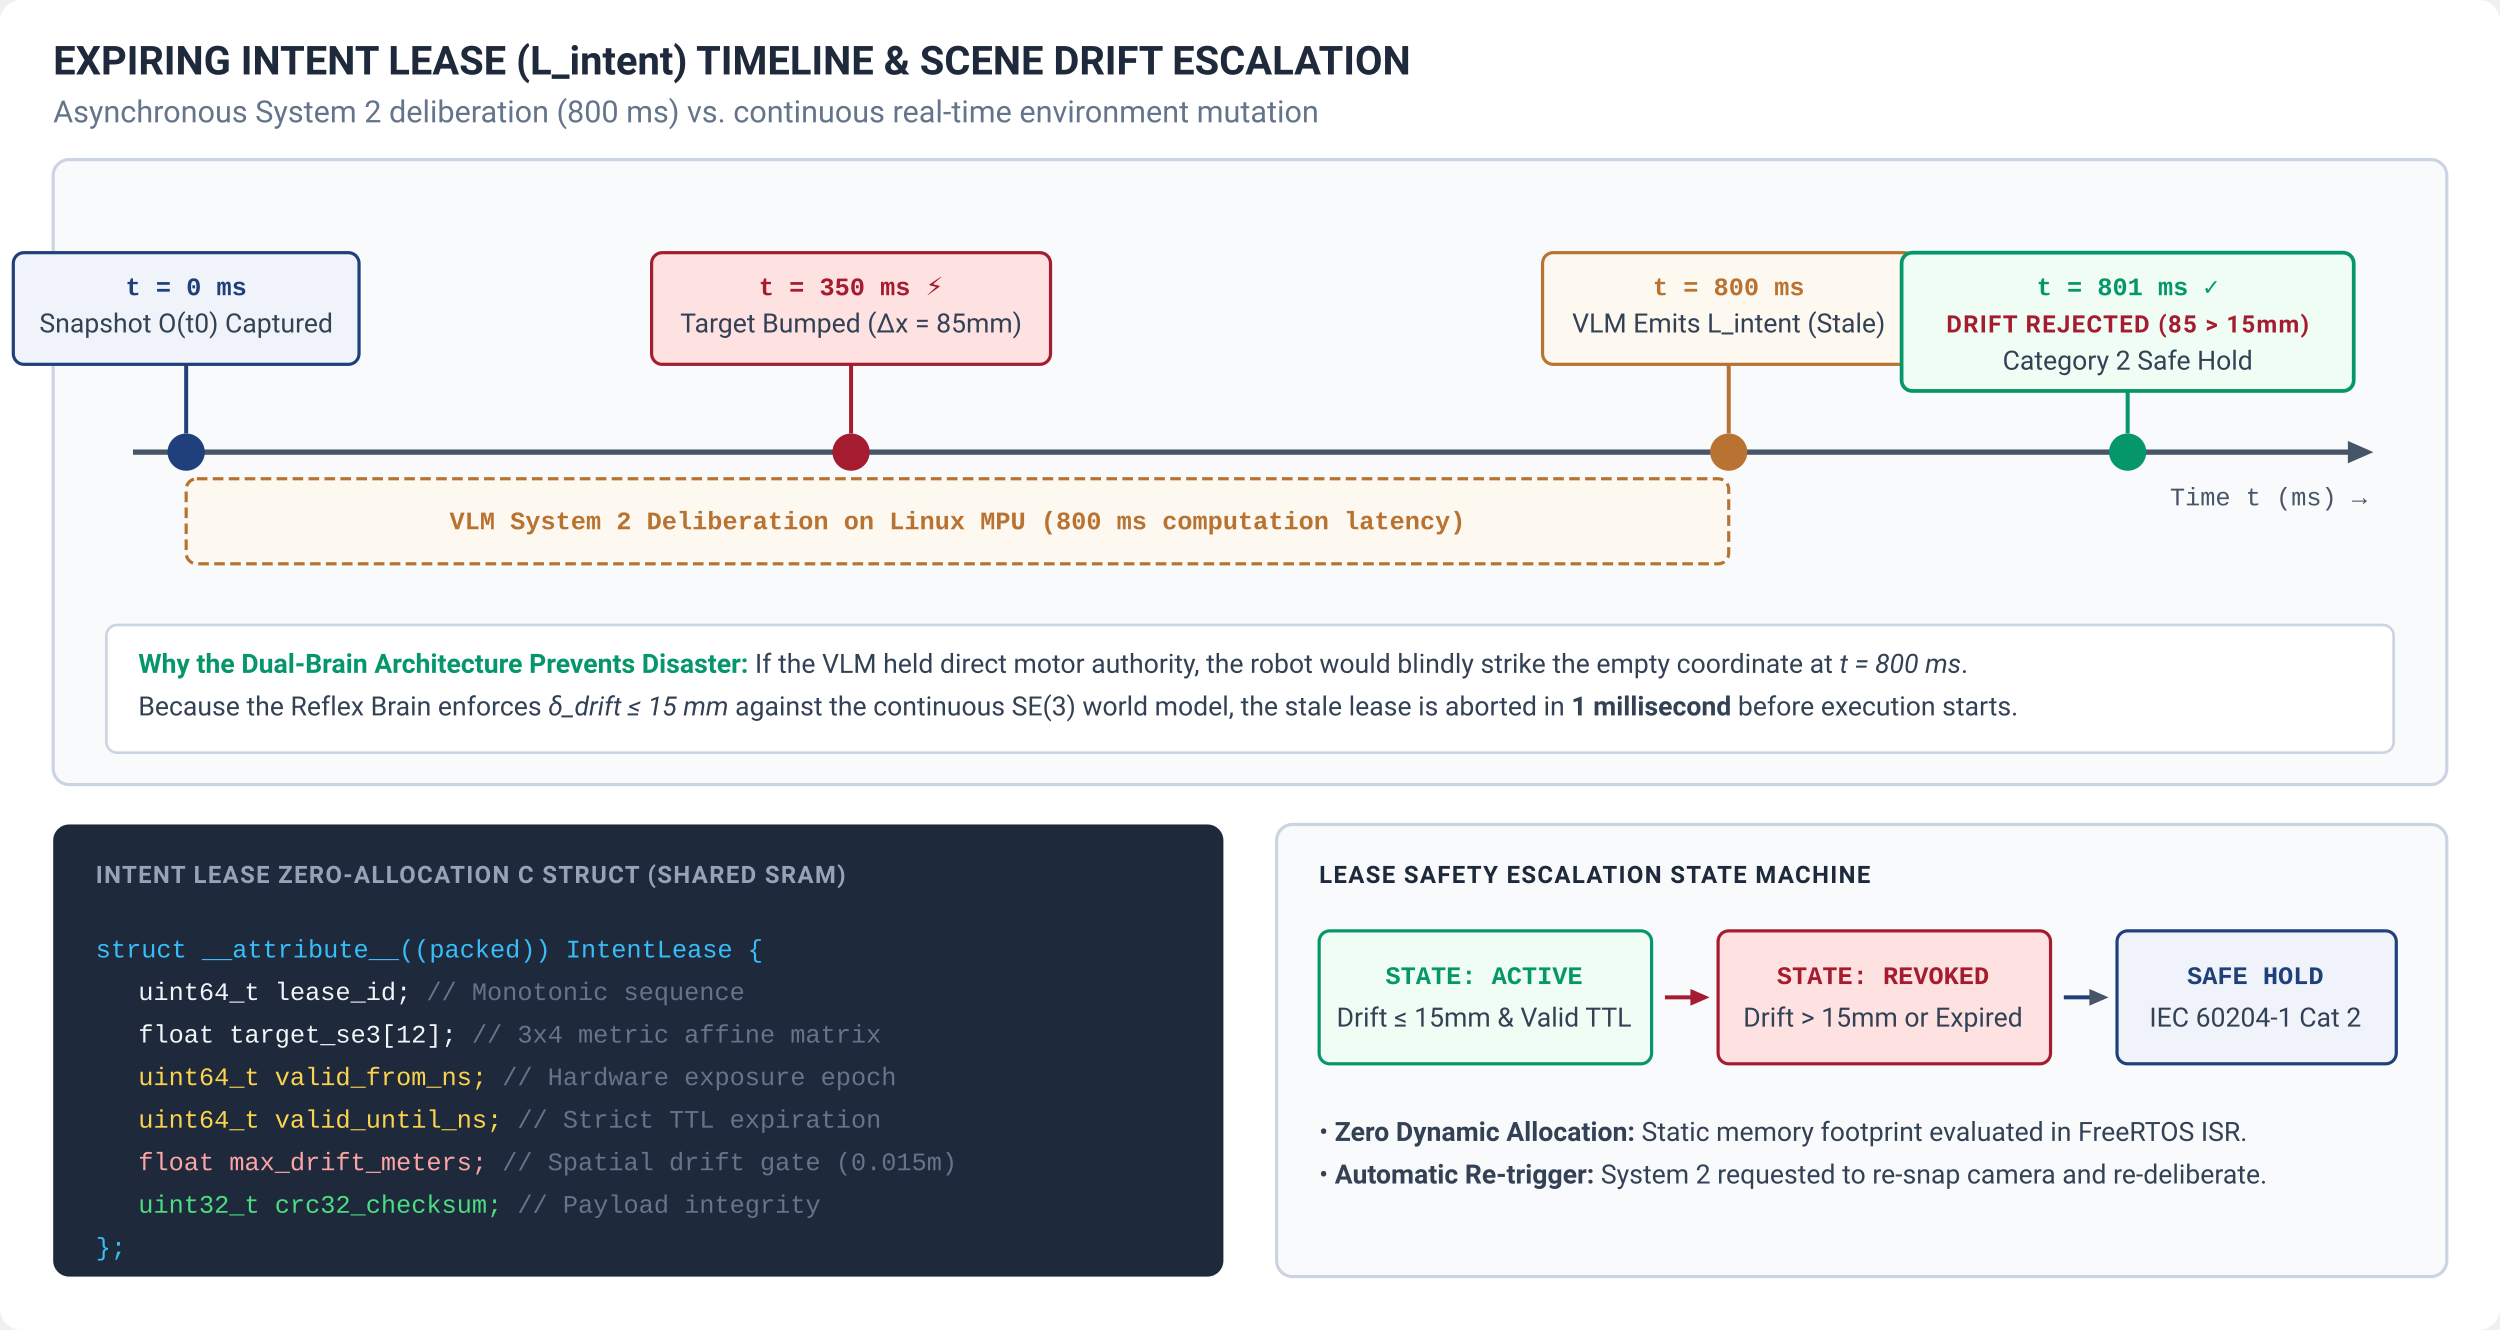
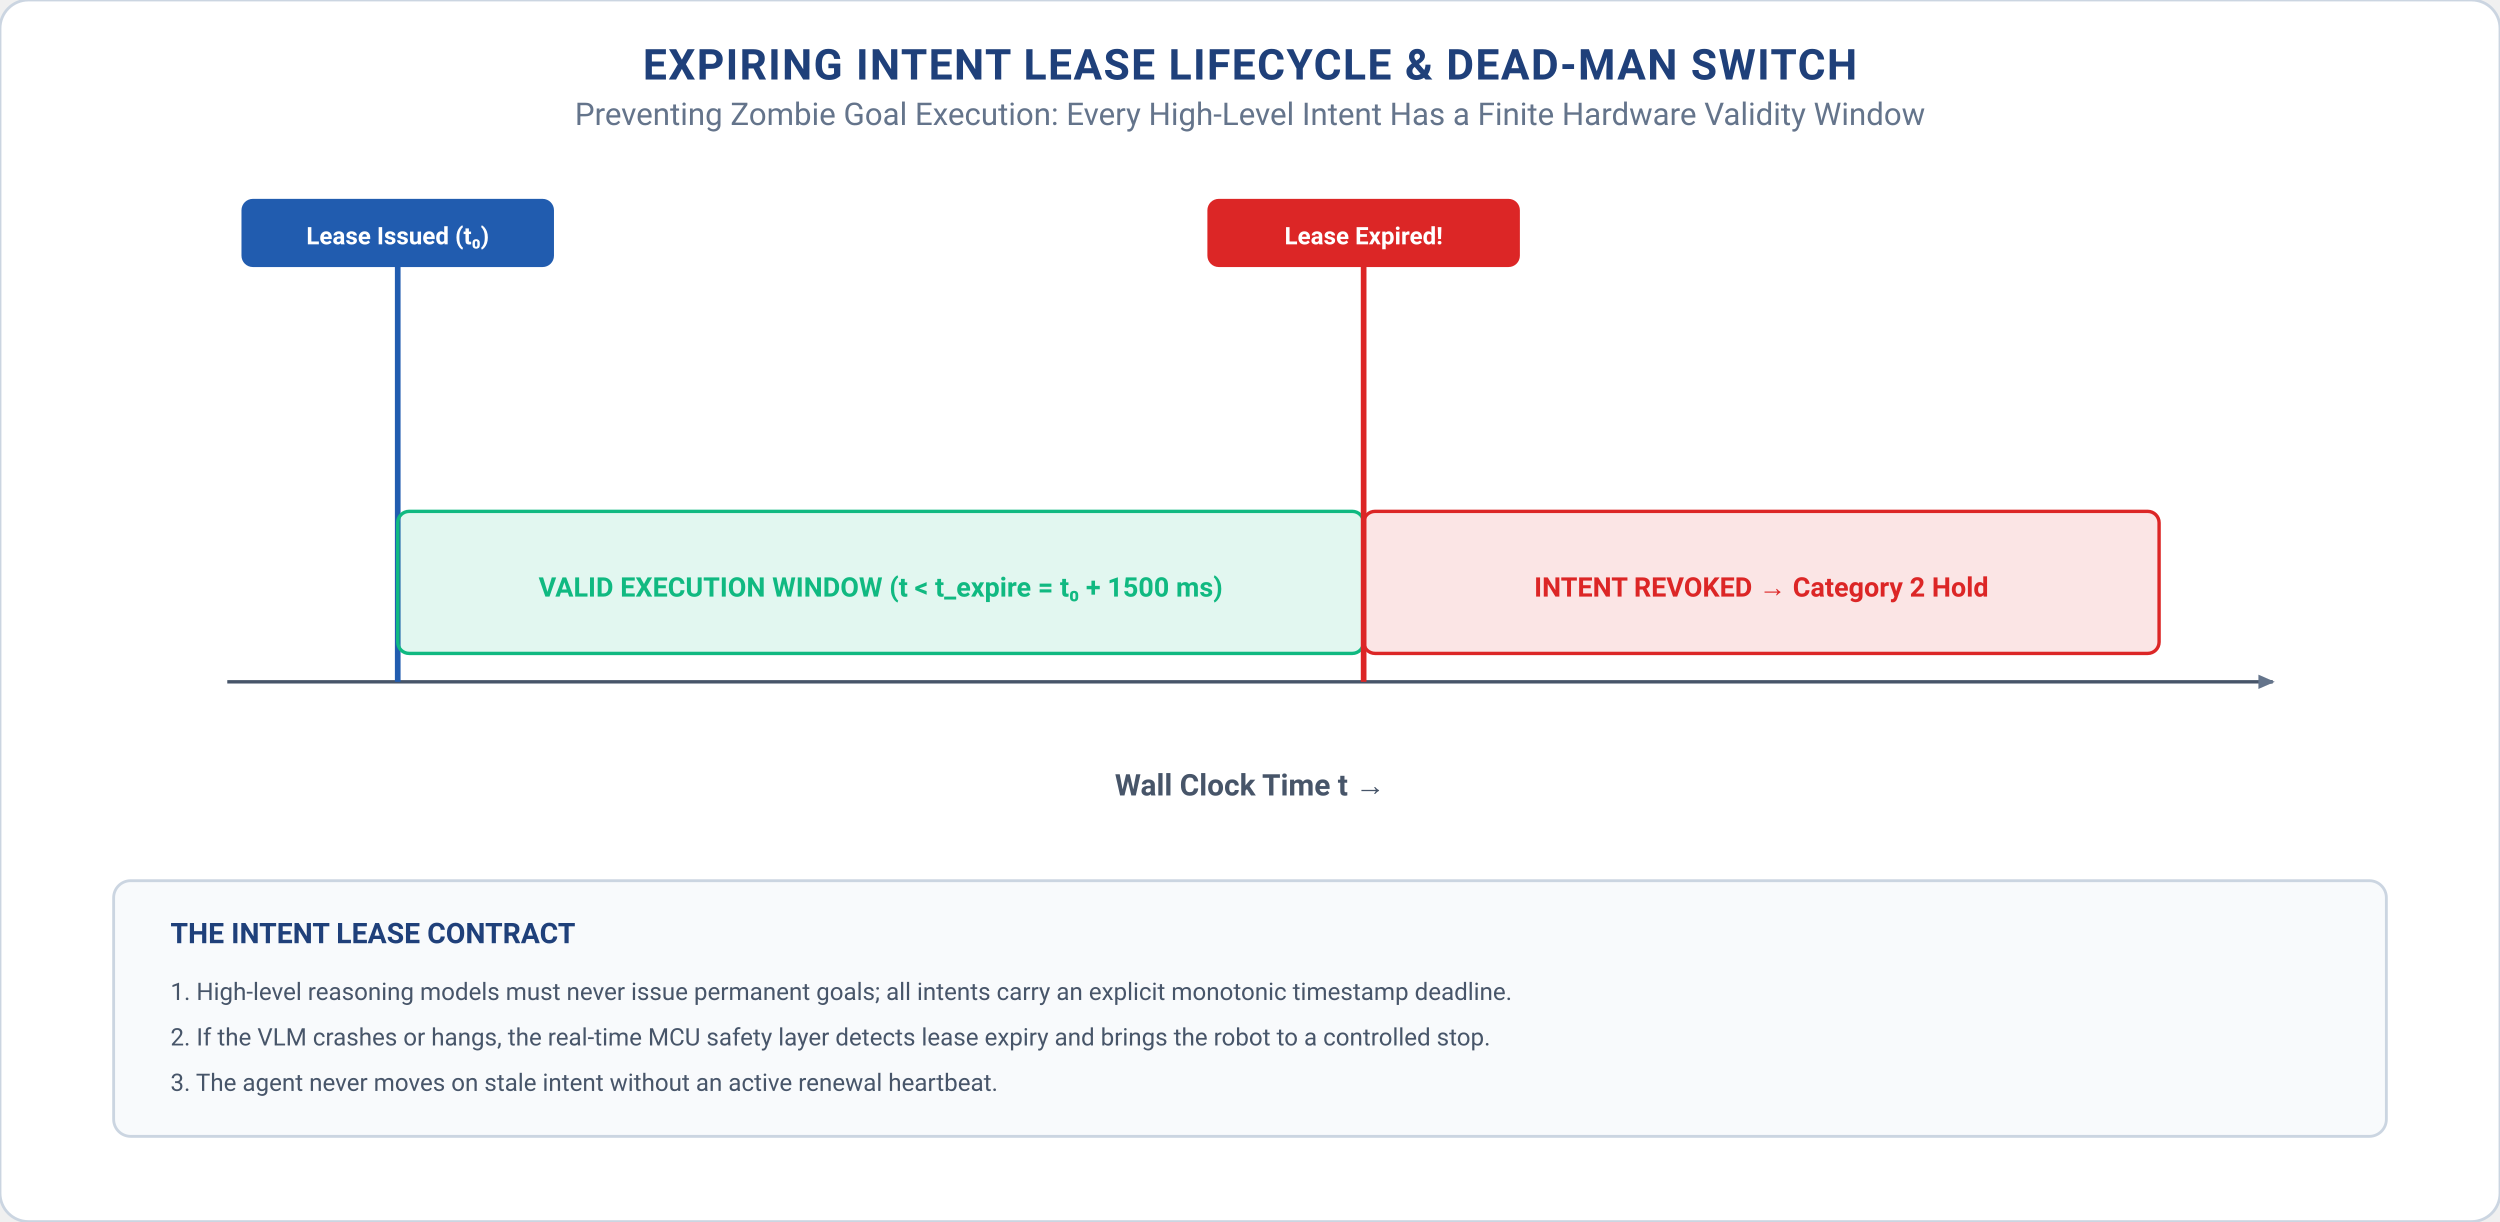
- <svg xmlns="http://www.w3.org/2000/svg" viewBox="0 0 940 500" width="100%" height="100%">
+ <svg xmlns="http://www.w3.org/2000/svg" viewBox="0 0 880 430" width="100%" height="100%">
+   <style>
+       text { font-family: -apple-system, BlinkMacSystemFont, "Segoe UI", Roboto, "Helvetica Neue", Arial, sans-serif; }
+       .title { font-weight: 700; font-size: 15px; fill: #1F407A; text-anchor: middle; letter-spacing: 0.5px; }
+       .subtitle { font-size: 11px; fill: #64748B; text-anchor: middle; }
+       .section-hdr { font-weight: 700; font-size: 13px; fill: #1F407A; letter-spacing: 0.3px; }
+       .card-title { font-weight: 700; font-size: 11.5px; }
+       .body-text { font-size: 10px; fill: #475569; }
+       .bold-text { font-weight: 600; font-size: 10px; fill: #1A202C; }
+       .small-text { font-size: 9px; fill: #64748B; }
+       .code-text { font-family: "SFMono-Regular", Consolas, "Liberation Mono", Menlo, Courier, monospace; font-size: 9px; fill: #1F407A; font-weight: 600; }
+       .badge-text { font-weight: 700; font-size: 9px; text-anchor: middle; }
+     </style>
  <defs>
-     <style>
-       .title { font-family: -apple-system, BlinkMacSystemFont, "Segoe UI", Roboto, Helvetica, Arial, sans-serif; font-size: 15px; font-weight: 700; fill: #1E293B; }
-       .subtitle { font-family: -apple-system, BlinkMacSystemFont, "Segoe UI", Roboto, Helvetica, Arial, sans-serif; font-size: 11.5px; fill: #64748B; }
-       .box-title { font-family: -apple-system, BlinkMacSystemFont, "Segoe UI", Roboto, Helvetica, Arial, sans-serif; font-size: 12px; font-weight: 700; }
-       .body-txt { font-family: -apple-system, BlinkMacSystemFont, "Segoe UI", Roboto, Helvetica, Arial, sans-serif; font-size: 10px; fill: #334155; line-height: 1.4; }
-       .mono-txt { font-family: "SFMono-Regular", Menlo, Monaco, Consolas, "Liberation Mono", "Courier New", monospace; font-size: 9.5px; }
-       .badge-txt { font-family: -apple-system, BlinkMacSystemFont, "Segoe UI", Roboto, Helvetica, Arial, sans-serif; font-size: 9px; font-weight: 700; text-transform: uppercase; letter-spacing: 0.5px; }
-       .tag-txt { font-family: -apple-system, BlinkMacSystemFont, "Segoe UI", Roboto, Helvetica, Arial, sans-serif; font-size: 8.5px; font-weight: 700; }
-     </style>
-     <marker id="arr-axis" viewBox="0 0 10 10" refX="6" refY="5" markerWidth="6" markerHeight="6" orient="auto-start-reverse">
-       <path d="M 0 1.5 L 8 5 L 0 8.5 z" fill="#475569" />
+     <marker id="arr-blue" viewBox="0 0 10 10" refX="7" refY="5" markerWidth="6" markerHeight="6" orient="auto-start-reverse">
+       <path d="M 0 1.5 L 8 5 L 0 8.5 z" fill="#215CAF" />
    </marker>
-     <marker id="arr-crimson" viewBox="0 0 10 10" refX="6" refY="5" markerWidth="6" markerHeight="6" orient="auto-start-reverse">
+     <marker id="arr-navy" viewBox="0 0 10 10" refX="7" refY="5" markerWidth="6" markerHeight="6" orient="auto-start-reverse">
+       <path d="M 0 1.5 L 8 5 L 0 8.5 z" fill="#1F407A" />
+     </marker>
+     <marker id="arr-petrol" viewBox="0 0 10 10" refX="7" refY="5" markerWidth="6" markerHeight="6" orient="auto-start-reverse">
+       <path d="M 0 1.5 L 8 5 L 0 8.5 z" fill="#007A87" />
+     </marker>
+     <marker id="arr-teal" viewBox="0 0 10 10" refX="7" refY="5" markerWidth="6" markerHeight="6" orient="auto-start-reverse">
+       <path d="M 0 1.5 L 8 5 L 0 8.5 z" fill="#10B981" />
+     </marker>
+     <marker id="arr-bronze" viewBox="0 0 10 10" refX="7" refY="5" markerWidth="6" markerHeight="6" orient="auto-start-reverse">
+       <path d="M 0 1.5 L 8 5 L 0 8.5 z" fill="#B87333" />
+     </marker>
+     <marker id="arr-crimson" viewBox="0 0 10 10" refX="7" refY="5" markerWidth="6" markerHeight="6" orient="auto-start-reverse">
      <path d="M 0 1.5 L 8 5 L 0 8.5 z" fill="#A51C30" />
    </marker>
+     <marker id="arr-coral" viewBox="0 0 10 10" refX="7" refY="5" markerWidth="6" markerHeight="6" orient="auto-start-reverse">
+       <path d="M 0 1.5 L 8 5 L 0 8.5 z" fill="#DC2626" />
+     </marker>
+     <marker id="arr-purple" viewBox="0 0 10 10" refX="7" refY="5" markerWidth="6" markerHeight="6" orient="auto-start-reverse">
+       <path d="M 0 1.5 L 8 5 L 0 8.5 z" fill="#5B4B8A" />
+     </marker>
+     <marker id="arr-slate" viewBox="0 0 10 10" refX="7" refY="5" markerWidth="6" markerHeight="6" orient="auto-start-reverse">
+       <path d="M 0 1.5 L 8 5 L 0 8.5 z" fill="#64748B" />
+     </marker>
+     <filter id="shadow" x="-2%" y="-3%" width="104%" height="108%" filterUnits="userSpaceOnUse">
+       <feDropShadow dx="0" dy="2" stdDeviation="3" flood-color="#0F172A" flood-opacity="0.05" />
+     </filter>
  </defs>
-   <rect width="940" height="500" fill="#FFFFFF" rx="8" />
-   <text class="title" x="20" y="28">EXPIRING INTENT LEASE (L_intent) TIMELINE &amp; SCENE DRIFT ESCALATION</text>
-   <text class="subtitle" x="20" y="46">Asynchronous System 2 deliberation (800 ms) vs. continuous real-time environment mutation</text>
-   <g transform="translate(20, 60)">
-     <rect width="900" height="235" rx="6" fill="#F8FAFC" stroke="#CBD5E1" stroke-width="1.2" />
-     <g transform="translate(30, 20)">
-       <line x1="0" y1="90" x2="840" y2="90" stroke="#475569" stroke-width="2" marker-end="url(#arr-axis)" />
-       <text class="mono-txt" x="840" y="110" text-anchor="end" fill="#475569">Time t (ms) →</text>
-       <g transform="translate(20, 15)">
-         <circle cx="0" cy="75" r="7" fill="#1F407A" />
-         <line x1="0" y1="0" x2="0" y2="68" stroke="#1F407A" stroke-width="1.5" />
-         <rect x="-65" y="0" width="130" height="42" rx="4" fill="#F0F4FA" stroke="#1F407A" stroke-width="1.2" />
-         <text class="mono-txt" x="0" y="16" text-anchor="middle" font-weight="700" fill="#1F407A">t = 0 ms</text>
-         <text class="body-txt" x="0" y="30" text-anchor="middle" fill="#1F407A">Snapshot O(t0) Captured</text>
-       </g>
-       <g transform="translate(20, 95)">
-         <rect x="0" y="5" width="580" height="32" rx="4" fill="#FDF8F0" stroke="#B87333" stroke-width="1.2" stroke-dasharray="4,2" />
-         <text class="mono-txt" x="290" y="24" text-anchor="middle" fill="#B87333" font-weight="700">
-           VLM System 2 Deliberation on Linux MPU (800 ms computation latency)
-         </text>
-       </g>
-       <g transform="translate(270, 15)">
-         <circle cx="0" cy="75" r="7" fill="#A51C30" />
-         <line x1="0" y1="0" x2="0" y2="68" stroke="#A51C30" stroke-width="1.5" />
-         <rect x="-75" y="0" width="150" height="42" rx="4" fill="#FEE2E2" stroke="#A51C30" stroke-width="1.2" />
-         <text class="mono-txt" x="0" y="16" text-anchor="middle" font-weight="700" fill="#A51C30">t = 350 ms ⚡</text>
-         <text class="body-txt" x="0" y="30" text-anchor="middle" fill="#A51C30">Target Bumped (Δx = 85mm)</text>
-       </g>
-       <g transform="translate(600, 15)">
-         <circle cx="0" cy="75" r="7" fill="#B87333" />
-         <line x1="0" y1="0" x2="0" y2="68" stroke="#B87333" stroke-width="1.5" />
-         <rect x="-70" y="0" width="140" height="42" rx="4" fill="#FDF8F0" stroke="#B87333" stroke-width="1.2" />
-         <text class="mono-txt" x="0" y="16" text-anchor="middle" font-weight="700" fill="#B87333">t = 800 ms</text>
-         <text class="body-txt" x="0" y="30" text-anchor="middle" fill="#B87333">VLM Emits L_intent (Stale)</text>
-       </g>
-       <g transform="translate(750, 15)">
-         <circle cx="0" cy="75" r="7" fill="#059669" />
-         <line x1="0" y1="0" x2="0" y2="68" stroke="#059669" stroke-width="1.5" />
-         <rect x="-85" y="0" width="170" height="52" rx="4" fill="#F0FDF4" stroke="#059669" stroke-width="1.4" />
-         <text class="mono-txt" x="0" y="16" text-anchor="middle" font-weight="700" fill="#059669">t = 801 ms ✓</text>
-         <text class="badge-txt" x="0" y="30" text-anchor="middle" fill="#A51C30">DRIFT REJECTED (85 &gt; 15mm)</text>
-         <text class="body-txt" x="0" y="44" text-anchor="middle" fill="#059669">Category 2 Safe Hold</text>
-       </g>
-     </g>
-     <g transform="translate(20, 175)">
-       <rect width="860" height="48" rx="4" fill="#FFFFFF" stroke="#CBD5E1" stroke-width="1" />
-       <text class="body-txt" x="12" y="18" fill="#1E293B">
-         <tspan font-weight="700" fill="#059669">Why the Dual-Brain Architecture Prevents Disaster:</tspan> If the VLM held direct motor authority, the robot would blindly strike the empty coordinate at <tspan font-style="italic">t = 800 ms</tspan>.
-       </text>
-       <text class="body-txt" x="12" y="34" fill="#64748B">
-         Because the Reflex Brain enforces <tspan font-style="italic">δ_drift ≤ 15 mm</tspan> against the continuous SE(3) world model, the stale lease is aborted in <tspan font-weight="700">1 millisecond</tspan> before execution starts.
-       </text>
-     </g>
-   </g>
-   <g transform="translate(20, 310)">
-     <g transform="translate(0, 0)">
-       <rect width="440" height="170" rx="6" fill="#1E293B" />
-       <text class="badge-txt" x="16" y="22" fill="#94A3B8">INTENT LEASE ZERO-ALLOCATION C STRUCT (SHARED SRAM)</text>
-       <g transform="translate(16, 36)">
-         <text class="mono-txt" x="0" y="14" fill="#38BDF8">struct __attribute__((packed)) IntentLease {</text>
-         <text class="mono-txt" x="16" y="30" fill="#F1F5F9">uint64_t  lease_id;          <tspan fill="#64748B">// Monotonic sequence</tspan>
-         </text>
-         <text class="mono-txt" x="16" y="46" fill="#F1F5F9">float     target_se3[12];     <tspan fill="#64748B">// 3x4 metric affine matrix</tspan>
-         </text>
-         <text class="mono-txt" x="16" y="62" fill="#FCD34D">uint64_t  valid_from_ns;     <tspan fill="#64748B">// Hardware exposure epoch</tspan>
-         </text>
-         <text class="mono-txt" x="16" y="78" fill="#FCD34D">uint64_t  valid_until_ns;    <tspan fill="#64748B">// Strict TTL expiration</tspan>
-         </text>
-         <text class="mono-txt" x="16" y="94" fill="#FCA5A5">float     max_drift_meters;  <tspan fill="#64748B">// Spatial drift gate (0.015m)</tspan>
-         </text>
-         <text class="mono-txt" x="16" y="110" fill="#4ADE80">uint32_t  crc32_checksum;    <tspan fill="#64748B">// Payload integrity</tspan>
-         </text>
-         <text class="mono-txt" x="0" y="126" fill="#38BDF8">};</text>
-       </g>
-     </g>
-     <g transform="translate(460, 0)">
-       <rect width="440" height="170" rx="6" fill="#F8FAFC" stroke="#CBD5E1" stroke-width="1.2" />
-       <text class="badge-txt" x="16" y="22" fill="#1E293B">LEASE SAFETY ESCALATION STATE MACHINE</text>
-       <g transform="translate(16, 40)">
-         <rect x="0" y="0" width="125" height="50" rx="4" fill="#F0FDF4" stroke="#059669" stroke-width="1.2" />
-         <text class="mono-txt" x="62" y="20" text-anchor="middle" font-weight="700" fill="#059669">STATE: ACTIVE</text>
-         <text class="body-txt" x="62" y="36" text-anchor="middle" fill="#059669">Drift ≤ 15mm &amp; Valid TTL</text>
-         <line x1="130" y1="25" x2="145" y2="25" stroke="#A51C30" stroke-width="1.5" marker-end="url(#arr-crimson)" />
-         <rect x="150" y="0" width="125" height="50" rx="4" fill="#FEE2E2" stroke="#A51C30" stroke-width="1.2" />
-         <text class="mono-txt" x="212" y="20" text-anchor="middle" font-weight="700" fill="#A51C30">STATE: REVOKED</text>
-         <text class="body-txt" x="212" y="36" text-anchor="middle" fill="#A51C30">Drift &gt; 15mm or Expired</text>
-         <line x1="280" y1="25" x2="295" y2="25" stroke="#1F407A" stroke-width="1.5" marker-end="url(#arr-axis)" />
-         <rect x="300" y="0" width="105" height="50" rx="4" fill="#F0F4FA" stroke="#1F407A" stroke-width="1.2" />
-         <text class="mono-txt" x="352" y="20" text-anchor="middle" font-weight="700" fill="#1F407A">SAFE HOLD</text>
-         <text class="body-txt" x="352" y="36" text-anchor="middle" fill="#1F407A">IEC 60204-1 Cat 2</text>
-       </g>
-       <g transform="translate(16, 105)">
-         <text class="body-txt" x="0" y="14">
-           <tspan x="0" dy="0">• <tspan font-weight="700">Zero Dynamic Allocation:</tspan> Static memory footprint evaluated in FreeRTOS ISR.</tspan>
-           <tspan x="0" dy="16">• <tspan font-weight="700">Automatic Re-trigger:</tspan> System 2 requested to re-snap camera and re-deliberate.</tspan>
-         </text>
-       </g>
-     </g>
-   </g>
+   <rect width="880" height="430" fill="#FFFFFF" rx="10" stroke="#CBD5E1" stroke-width="1" />
+   <text x="440.0" y="28" class="title">EXPIRING INTENT LEASE LIFECYCLE &amp; DEAD-MAN SWITCH</text>
+   <text x="440.0" y="44" class="subtitle">Preventing Zombie Goal Execution: Every High-Level Intent Has a Finite Hardware Validity Window</text>
+   <line x1="80" y1="240" x2="800" y2="240" stroke="#475569" stroke-width="1.2" marker-end="url(#arr-slate)" />
+   <text x="440.0" y="280" font-size="10.5" font-weight="700" fill="#475569" text-anchor="middle">Wall Clock Time t →</text>
+   <line x1="140" y1="80" x2="140" y2="240" stroke="#215CAF" stroke-width="2" />
+   <rect x="85" y="70" width="110" height="24" rx="4" fill="#215CAF" />
+   <text x="140" y="86" font-size="8.5" font-weight="700" fill="#FFFFFF" text-anchor="middle">Lease Issued (t₀)</text>
+   <rect x="140" y="180" width="340" height="50" rx="4" fill="#10B981" fill-opacity="0.12" stroke="#10B981" stroke-width="1.2" />
+   <text x="310" y="210" font-size="9.5" font-weight="700" fill="#10B981" text-anchor="middle">VALID EXECUTION WINDOW (t &lt; t_expire = t₀ + 1500 ms)</text>
+   <line x1="480" y1="80" x2="480" y2="240" stroke="#DC2626" stroke-width="2" />
+   <rect x="425" y="70" width="110" height="24" rx="4" fill="#DC2626" />
+   <text x="480" y="86" font-size="8.5" font-weight="700" fill="#FFFFFF" text-anchor="middle">Lease Expired!</text>
+   <rect x="480" y="180" width="280" height="50" rx="4" fill="#DC2626" fill-opacity="0.12" stroke="#DC2626" stroke-width="1.2" />
+   <text x="620" y="210" font-size="9.5" font-weight="700" fill="#DC2626" text-anchor="middle">INTENT REVOKED → Category 2 Hold</text>
+   <rect x="40" y="310" width="800" height="90" rx="6" fill="#F8FAFC" stroke="#CBD5E1" stroke-width="1" />
+   <text x="60" y="332" font-size="10" font-weight="700" fill="#1F407A">THE INTENT LEASE CONTRACT</text>
+   <text x="60" y="352" font-size="8.5" fill="#475569">1. High-level reasoning models must never issue permanent goals; all intents carry an explicit monotonic timestamp deadline.</text>
+   <text x="60" y="368" font-size="8.5" fill="#475569">2. If the VLM crashes or hangs, the real-time MCU safety layer detects lease expiry and brings the robot to a controlled stop.</text>
+   <text x="60" y="384" font-size="8.5" fill="#475569">3. The agent never moves on stale intent without an active renewal heartbeat.</text>
</svg>
